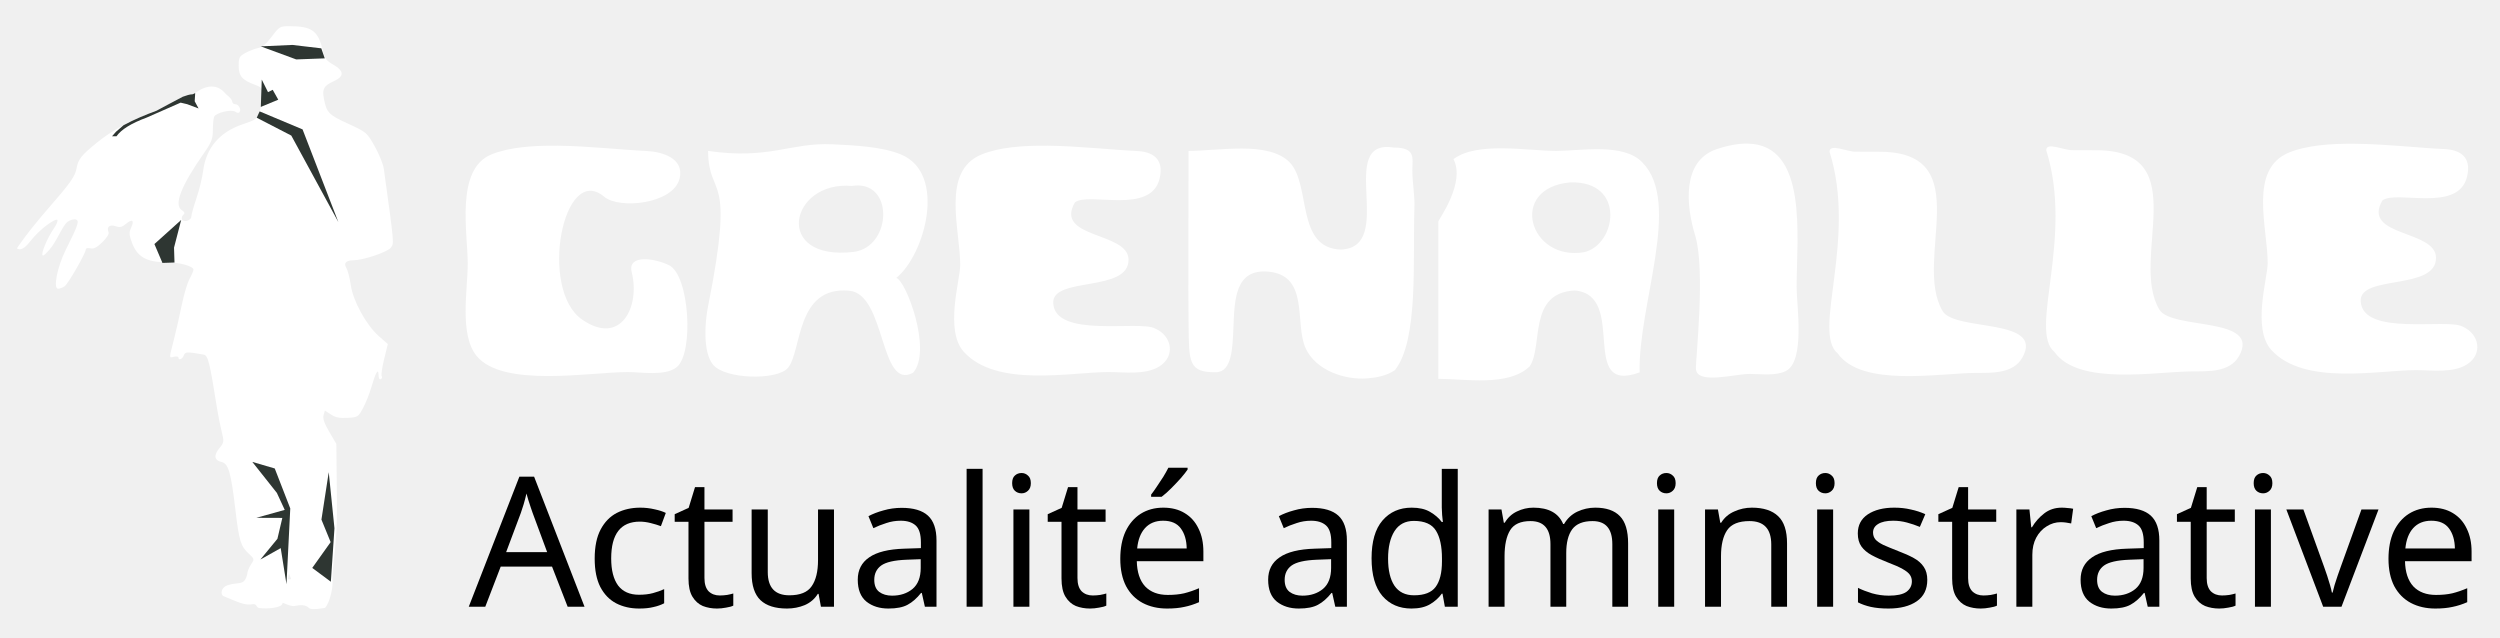
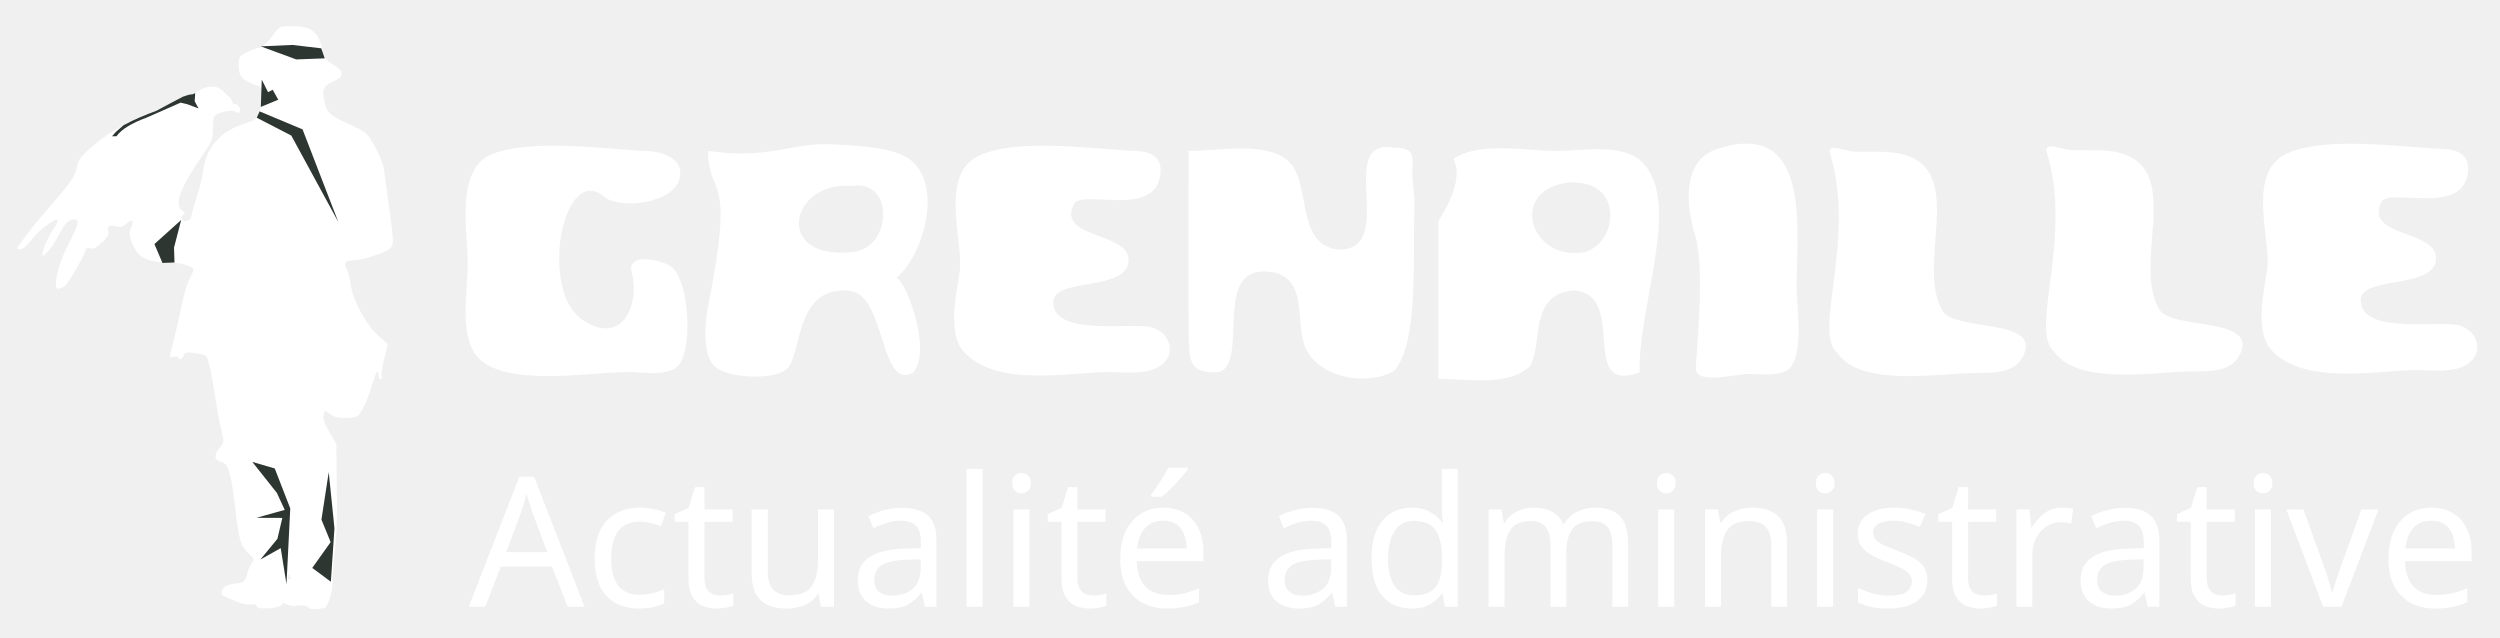
<svg xmlns="http://www.w3.org/2000/svg" viewBox="5 71 196 50" version="1.1" id="svg5" xml:space="preserve">
  <defs id="defs2">
    <rect x="179.801" y="400.041" width="599.942" height="100.052" id="rect640" />
  </defs>
  <g id="layer1">
    <path id="path302" style="fill:#ffffff;stroke:none;stroke-width:0.369" d="m 70.23,82.312 c -3.24,-0.15 -4.92,1.223 -9.717,0.519 0.05,3.927 2.187,1.258 0,12.174 -0.241,1.204 -0.434,3.547 0.379,4.573 0.923,1.165 5.045,1.263 5.885,0.262 1.098,-1.308 0.598,-6.436 4.804,-6.048 2.892,0.266 2.373,7.866 5.005,6.431 1.531,-1.734 -0.575,-7.268 -1.317,-7.432 2.247,-1.811 4,-8.2 0.353,-9.687 -1.479,-0.603 -3.577,-0.709 -5.392,-0.793 z m -21.542,0.111 c -1.938,-0.021 -3.795,0.127 -5.157,0.682 -2.852,1.162 -1.861,6.135 -1.861,8.58 0,2.022 -0.673,5.557 0.699,7.223 2.07,2.515 8.922,1.261 11.844,1.261 1.074,0 2.932,0.336 3.835,-0.379 1.363,-1.08 1.015,-7.216 -0.598,-7.999 -1.127,-0.548 -3.284,-0.879 -2.922,0.558 0.673,2.673 -0.842,5.81 -3.887,3.708 -3.418,-2.359 -1.493,-12.361 1.729,-9.632 1.181,1.001 5.427,0.57 5.912,-1.434 0.387,-1.599 -1.41,-2.102 -2.593,-2.153 -1.883,-0.082 -4.509,-0.389 -7.001,-0.416 z m 38.436,0 c -1.938,-0.021 -3.795,0.127 -5.157,0.682 -3.216,1.311 -1.686,5.865 -1.686,8.678 0,1.168 -1.241,5.121 0.284,6.801 2.566,2.828 8.379,1.585 11.346,1.585 1.23,-8e-5 2.875,0.247 3.972,-0.435 1.299,-0.807 1.001,-2.407 -0.324,-2.98 -1.221,-0.67 -7.876,0.81 -7.986,-2.008 -0.081,-2.086 5.973,-0.794 5.904,-3.416 -0.057,-2.177 -5.837,-1.614 -4.207,-4.46 1.078,-0.851 5.952,0.997 6.642,-1.867 0.385,-1.6 -0.606,-2.113 -1.789,-2.165 -1.883,-0.082 -4.509,-0.389 -7.001,-0.416 z m 35.714,0.206 c -1.501,-0.014 -2.959,0.146 -3.884,0.846 0.963,1.869 -1.191,4.767 -1.191,4.891 v 12.334 c 2.121,0 5.494,0.631 7.167,-0.979 1.07,-1.589 -0.171,-5.76 3.533,-5.947 4.187,0.367 0.227,8.205 5.085,6.421 -0.132,-5.311 3.334,-13.319 0.206,-16.465 -1.462,-1.547 -4.841,-0.898 -6.768,-0.898 -1.101,0 -2.647,-0.189 -4.148,-0.203 z m 19.173,-0.372 c -0.681,-0.012 -1.478,0.123 -2.411,0.433 -2.807,0.934 -2.383,4.544 -1.7,6.768 0.835,2.723 0.013,9.821 0.062,10.479 0.091,1.228 3.053,0.38 4.204,0.379 0.868,-4.1e-4 2.029,0.174 2.834,-0.222 1.545,-0.76 0.855,-5.154 0.855,-6.578 0,-3.951 0.923,-11.178 -3.844,-11.259 z m -39.669,0.389 c -1.509,0 -3.083,0.187 -4.159,0.187 0,4.548 -0.038,10.792 0.002,13.649 0.04,2.858 -0.036,3.742 2.163,3.699 1.253,-0.024 1.285,-1.958 1.352,-3.508 0.092,-2.145 0.104,-4.621 2.754,-4.374 3.221,0.3 2.029,4.066 2.9,5.988 0.809,1.784 3.133,2.52 4.848,2.378 0.757,-0.062 1.525,-0.213 2.164,-0.65 1.866,-2.369 1.384,-8.651 1.525,-12.755 0.033,-0.966 -0.16,-1.905 -0.162,-2.895 -0.002,-0.99 0.29,-1.79 -1.445,-1.797 -4.621,-0.741 0.254,7.8 -4.146,7.998 -3.57,-0.099 -2.329,-5.073 -4.027,-6.836 -0.816,-0.847 -2.259,-1.084 -3.767,-1.084 z m 26.851,8.127 c -4.316,0.727 -5.984,-5.041 -1.077,-5.475 4.386,-0.12 3.613,4.896 1.077,5.475 z M 71.786,85.578 c 3.321,-0.541 3.182,4.757 0.161,5.169 -6.379,0.757 -5.047,-5.596 -0.161,-5.169 z m 95.668,-2.804 c -0.676,0.002 -2.029,-0.67 -2.029,0.006 2.169,6.905 -1.404,14.139 0.643,15.813 1.897,2.667 7.936,1.54 10.793,1.525 1.255,-0.007 2.949,0.082 3.672,-1.19 1.791,-3.152 -5.28,-2.033 -6.244,-3.661 -2.362,-3.99 2.775,-12.381 -4.806,-12.487 -0.676,-0.009 -1.352,-0.009 -2.029,-0.007 z m -16.988,0.119 c -0.676,0.002 -2.029,-0.67 -2.029,0.006 2.169,6.905 -1.404,14.139 0.643,15.813 1.897,2.667 7.936,1.54 10.793,1.525 1.255,-0.007 2.949,0.082 3.672,-1.19 1.791,-3.152 -5.28,-2.033 -6.244,-3.661 -2.362,-3.99 2.775,-12.381 -4.806,-12.487 -0.676,-0.009 -1.352,-0.009 -2.029,-0.007 z m 39.163,-0.622 c -1.938,-0.021 -3.795,0.127 -5.157,0.682 -3.216,1.311 -1.686,5.865 -1.686,8.678 0,1.168 -1.241,5.121 0.284,6.802 2.566,2.828 8.379,1.585 11.346,1.585 1.23,-8e-5 2.875,0.247 3.972,-0.435 1.299,-0.807 1.001,-2.407 -0.324,-2.98 -1.221,-0.67 -7.876,0.81 -7.986,-2.008 -0.081,-2.086 5.973,-0.794 5.904,-3.416 -0.057,-2.177 -5.837,-1.614 -4.207,-4.46 1.078,-0.851 5.952,0.997 6.642,-1.867 0.385,-1.6 -0.606,-2.113 -1.789,-2.165 -1.883,-0.082 -4.509,-0.389 -7.001,-0.416 z" />
    <g id="g583" transform="matrix(0.3198202,0,0,0.2827323,-12.51675,53.91757)">
      <path fill="#a7c0a0" d="m 115.39,219.541 c 0,-0.573 0.405,-1.727 0.9,-2.564 0.879,-1.488 0.868,-1.556 -0.494,-2.984 -2.028,-2.125 -2.413,-3.541 -3.316,-12.188 -1.09,-10.437 -1.72,-12.886 -3.42,-13.285 -1.761,-0.413 -1.95,-1.886 -0.493,-3.856 1.122,-1.518 1.156,-1.795 0.549,-4.552 -0.355,-1.615 -0.862,-4.48 -1.127,-6.366 -1.852,-13.19 -2.209,-14.785 -3.358,-15.013 -4.091,-0.811 -4.483,-0.79 -4.815,0.256 -0.33,1.039 -1.313,1.457 -1.313,0.558 0,-0.263 -0.475,-0.354 -1.055,-0.202 -1.277,0.334 -1.272,0.671 -0.064,-4.687 0.545,-2.417 1.42,-6.77 1.944,-9.672 0.524,-2.902 1.384,-6.158 1.911,-7.235 0.527,-1.077 0.959,-2.217 0.959,-2.534 0,-1.027 -3.578,-2.105 -6.985,-2.105 -4.494,0 -6.807,-1.519 -8.06,-5.293 -0.739,-2.226 -0.78,-2.946 -0.239,-4.251 0.851,-2.055 0.289,-2.538 -1.261,-1.082 -1.012,0.951 -1.484,1.069 -2.592,0.648 -1.451,-0.552 -2.226,0.259 -1.659,1.736 0.154,0.4 -0.54,1.622 -1.542,2.715 -1.346,1.47 -2.111,1.912 -2.934,1.697 -0.612,-0.16 -1.113,-0.043 -1.113,0.26 0,1.042 -4.347,9.615 -5.207,10.27 -0.474,0.361 -1.189,0.663 -1.589,0.672 -1.269,0.029 -0.205,-6.082 1.881,-10.801 3.064,-6.931 3.391,-8.044 2.466,-8.399 -0.434,-0.167 -1.322,0.099 -1.973,0.59 -1.237,0.933 -2.695,5.506 -4.582,7.891 -0.448,0.566 -1.311,1.649 -1.572,1.488 -0.533,-0.33 1.137,-4.897 2.746,-7.507 0.582,-0.944 0.973,-1.969 0.87,-2.279 -0.257,-0.772 -4.28,2.334 -6.709,5.927 -2.088,3.088 -3.082,1.993 -3.217,1.868 0,0 2.28,-4.061 8.004,-11.482 5.061,-6.562 6.268,-8.51 6.607,-10.663 0.4,-2.537 1.136,-3.597 4.914,-7.073 3.659,-3.367 7.687,-5.883 13.128,-8.2 1.851,-0.788 3.751,-1.758 4.222,-2.155 1.359,-1.146 4.808,-3.014 5.564,-3.014 0.38,0 1.264,-0.452 1.966,-1.004 0.702,-0.552 1.862,-1.086 2.578,-1.187 1.461,-0.259 2.888,0.138 4.291,2.081 0.823,0.693 1.497,1.595 1.497,2.004 0,0.41 0.331,0.745 0.735,0.745 0.838,0 1.535,1.426 1.067,2.184 -0.193,0.313 -0.582,0.282 -1.017,-0.079 -0.937,-0.778 -4.779,0.234 -5.216,1.374 -0.175,0.456 -0.318,2.12 -0.318,3.698 0,2.445 -0.325,3.393 -2.197,6.421 -5.603,9.06 -7.413,14.323 -5.424,15.777 0.713,0.522 0.813,0.863 0.378,1.298 -0.325,0.325 -0.475,0.891 -0.333,1.259 0.367,0.955 2.299,0.311 2.299,-0.766 0,-0.495 0.564,-2.784 1.252,-5.085 0.689,-2.301 1.429,-5.727 1.646,-7.613 0.73,-6.362 4.009,-10.727 9.689,-12.898 3.434,-1.312 3.577,-1.44 4.191,-3.736 0.35,-1.308 0.636,-3.295 0.636,-4.417 0,-1.774 -0.208,-2.126 -1.605,-2.704 -3.324,-1.377 -4.2,-2.485 -4.2,-5.314 0,-2.37 0.155,-2.702 1.694,-3.638 0.932,-0.567 2.332,-1.17 3.111,-1.341 0.957,-0.21 2.037,-1.245 3.325,-3.184 1.825,-2.748 2.007,-2.872 4.211,-2.872 5.588,0 7.128,1.24 8.249,6.641 0.47,2.265 0.884,2.917 2.519,3.974 2.77,1.789 2.838,3.298 0.208,4.639 -2.419,1.234 -2.875,2.119 -2.444,4.738 0.655,3.973 1.153,4.564 5.942,7.049 4.546,2.358 4.597,2.408 6.529,6.266 1.071,2.139 2.078,4.959 2.237,6.267 2.595,21.304 2.539,20.576 1.693,21.867 -0.779,1.189 -6.728,3.454 -9.125,3.474 -1.836,0.015 -2.473,0.779 -1.761,2.111 0.353,0.659 0.841,2.787 1.085,4.73 0.558,4.446 3.772,11.081 6.866,14.175 l 2.219,2.219 -0.906,4.194 c -0.498,2.307 -0.765,4.422 -0.593,4.701 0.172,0.279 0.072,0.656 -0.223,0.838 -0.314,0.194 -0.543,-0.284 -0.552,-1.151 -0.022,-2.059 -0.71,-0.747 -1.744,3.326 -0.45,1.774 -1.369,4.386 -2.041,5.805 -1.195,2.522 -1.28,2.584 -3.814,2.745 -1.975,0.125 -2.944,-0.096 -4.073,-0.931 l -1.481,-1.095 -0.325,1.296 c -0.226,0.901 0.202,2.31 1.405,4.624 l 1.73,3.329 0.152,16.887 c 0.104,11.547 -1.24,16.774 -1.084,20.929 0.115,3.058 -0.981,5.984 -0.981,5.984 0,0 -0.601,1.627 -0.965,1.69 -1.105,0.192 -2.5,0.482 -3.498,0.22 -0.519,-0.049 -0.681,-1.534 -3.802,-0.779 -1.322,0.32 -3.864,-1.599 -5.239,-1.852 -0.993,-0.183 0.649,-4.979 0.649,-4.979 2.886,-1.146 4.088,0.096 3.489,-1.161 -0.301,-1.359 -0.406,-1.132 -0.742,1.604 l -0.391,3.187 -0.82,2.62 c -0.338,1.079 -3.564,1.482 -5.651,1.16 -0.855,-0.132 -0.481,-1.121 -1.532,-1.086 -2.062,0.498 -3.714,-0.606 -7.359,-2.263 -0.55,-0.439 -0.646,-2.267 1.112,-2.963 2.667,-1.056 4.155,0.358 4.829,-3.165 z" id="path553" style="fill:#ffffff" />
      <path fill="#2e3632" d="m 118.938,82.49 1.532,3.478 1.152,-0.647 1.36,2.74 -4.275,2.006 z" id="path555" />
      <path fill="#2e3632" d="m 118.418,91.307 10.522,4.992 8.773,25.698 -11.535,-23.982 -8.47,-4.953 z" id="path557" />
      <path fill="#2e3632" d="m 118.685,73.275 8.699,3.621 6.997,-0.293 -0.852,-2.782 -7.097,-0.943 z" id="path559" />
      <path fill="#2e3632" d="m 102.619,86.225 -0.12,2.274 0.947,1.998 -2.796,-1.189 -1.602,-0.427 -8.308,4.135 c -3.823,1.594 -6.249,3.328 -7.416,5.188 h -1.089 l 0.963,-1.238 1.855,-1.821 c 2.691,-1.664 5.443,-2.908 8.118,-4.042 l 3.116,-1.893 3.281,-1.962 c 0.819,-0.317 1.639,-0.681 2.455,-0.697 z" id="path561" />
      <path fill="#2e3632" d="m 99.187,121.406 -6.566,6.685 1.97,5.234 2.954,-0.109 -0.112,-4.134 z" id="path563" />
      <path fill="#2e3632" d="m 116.617,188.499 5.506,1.825 3.803,11.079 -0.927,21.009 -1.416,-10.005 -4.982,3.167 4.175,-5.75 1.202,-5.792 -6.378,-0.027 6.97,-2.2 -1.933,-4.714 z" id="path565" />
      <path fill="#2e3632" d="m 135.355,191.354 -1.789,13.147 2.257,6.241 -4.508,7.157 4.562,3.836 0.882,-14.821 z" id="path567" />
    </g>
-     <g aria-label="Actualité administrative" transform="matrix(0.2963364,0,0,0.2963364,-11.53007,-12.92184)" id="text638" style="font-size:48px;font-family:'Droid Sans Fallback';-inkscape-font-specification:'Droid Sans Fallback';white-space:pre;shape-inside:url(#rect640);display:inline">
+     <g aria-label="Actualité administrative" transform="matrix(0.2963364,0,0,0.2963364,-11.53007,-12.92184)" id="text638" fill="#ffffff" style="font-size:48px;font-family:'Droid Sans Fallback';-inkscape-font-specification:'Droid Sans Fallback';white-space:pre;shape-inside:url(#rect640);display:inline">
      <path d="m 205.961,443.715 -4.128,-10.608 h -13.584 l -4.08,10.608 h -4.368 l 13.392,-34.416 h 3.888 l 13.344,34.416 z m -9.264,-24.816 q -0.144,-0.384 -0.48,-1.392 -0.336,-1.008 -0.672,-2.064 -0.288,-1.104 -0.48,-1.68 -0.336,1.488 -0.768,2.928 -0.432,1.392 -0.72,2.208 l -3.888,10.368 h 10.848 z" id="path20" />
      <path d="m 224.873,444.195 q -3.408,0 -6.096,-1.392 -2.64,-1.392 -4.176,-4.32 -1.488,-2.928 -1.488,-7.488 0,-4.752 1.584,-7.728 1.584,-2.976 4.272,-4.368 2.736,-1.392 6.192,-1.392 1.968,0 3.792,0.432 1.824,0.384 2.976,0.96 l -1.296,3.504 q -1.152,-0.432 -2.688,-0.816 -1.536,-0.384 -2.88,-0.384 -7.584,0 -7.584,9.744 0,4.656 1.824,7.152 1.872,2.448 5.52,2.448 2.112,0 3.696,-0.432 1.632,-0.432 2.976,-1.056 v 3.744 q -1.296,0.672 -2.88,1.008 -1.536,0.384 -3.744,0.384 z" id="path22" />
      <path d="m 246.185,440.739 q 0.96,0 1.968,-0.144 1.008,-0.192 1.632,-0.384 v 3.216 q -0.672,0.336 -1.92,0.528 -1.248,0.24 -2.4,0.24 -2.016,0 -3.744,-0.672 -1.68,-0.72 -2.736,-2.448 -1.056,-1.728 -1.056,-4.848 v -14.976 h -3.648 v -2.016 l 3.696,-1.68 1.68,-5.472 h 2.496 v 5.904 h 7.44 v 3.264 h -7.44 v 14.88 q 0,2.352 1.104,3.504 1.152,1.104 2.928,1.104 z" id="path24" />
      <path d="m 276.425,417.987 v 25.728 h -3.456 l -0.624,-3.408 h -0.192 q -1.248,2.016 -3.456,2.976 -2.208,0.912 -4.704,0.912 -4.656,0 -7.008,-2.208 -2.352,-2.256 -2.352,-7.152 v -16.848 h 4.272 v 16.56 q 0,6.144 5.712,6.144 4.272,0 5.904,-2.4 1.68,-2.4 1.68,-6.912 v -13.392 z" id="path26" />
      <path d="m 294.329,417.555 q 4.704,0 6.96,2.064 2.256,2.064 2.256,6.576 v 17.52 h -3.072 l -0.816,-3.648 h -0.192 q -1.68,2.112 -3.552,3.12 -1.824,1.008 -5.088,1.008 -3.504,0 -5.808,-1.824 -2.304,-1.872 -2.304,-5.808 0,-3.84 3.024,-5.904 3.024,-2.112 9.312,-2.304 l 4.368,-0.144 v -1.536 q 0,-3.216 -1.392,-4.464 -1.392,-1.248 -3.936,-1.248 -2.016,0 -3.84,0.624 -1.824,0.576 -3.408,1.344 l -1.296,-3.168 q 1.68,-0.912 3.984,-1.536 2.304,-0.672 4.8,-0.672 z m 1.248,13.728 q -4.8,0.192 -6.672,1.536 -1.824,1.344 -1.824,3.792 0,2.16 1.296,3.168 1.344,1.008 3.408,1.008 3.264,0 5.424,-1.776 2.16,-1.824 2.16,-5.568 v -2.304 z" id="path28" />
      <path d="m 315.737,443.715 h -4.224 v -36.48 h 4.224 z" id="path30" />
      <path d="m 326.057,408.339 q 0.96,0 1.68,0.672 0.768,0.624 0.768,2.016 0,1.344 -0.768,2.016 -0.72,0.672 -1.68,0.672 -1.056,0 -1.776,-0.672 -0.72,-0.672 -0.72,-2.016 0,-1.392 0.72,-2.016 0.72,-0.672 1.776,-0.672 z m 2.064,9.648 v 25.728 h -4.224 v -25.728 z" id="path32" />
      <path d="m 344.873,440.739 q 0.96,0 1.968,-0.144 1.008,-0.192 1.632,-0.384 v 3.216 q -0.672,0.336 -1.92,0.528 -1.248,0.24 -2.4,0.24 -2.016,0 -3.744,-0.672 -1.68,-0.72 -2.736,-2.448 -1.056,-1.728 -1.056,-4.848 v -14.976 h -3.648 v -2.016 l 3.696,-1.68 1.68,-5.472 h 2.496 v 5.904 h 7.44 v 3.264 h -7.44 v 14.88 q 0,2.352 1.104,3.504 1.152,1.104 2.928,1.104 z" id="path34" />
      <path d="m 363.545,417.507 q 3.312,0 5.664,1.44 2.4,1.44 3.648,4.08 1.296,2.592 1.296,6.096 v 2.544 h -17.616 q 0.096,4.368 2.208,6.672 2.16,2.256 6,2.256 2.448,0 4.32,-0.432 1.92,-0.48 3.936,-1.344 v 3.696 q -1.968,0.864 -3.888,1.248 -1.92,0.432 -4.56,0.432 -3.648,0 -6.48,-1.488 -2.784,-1.488 -4.368,-4.416 -1.536,-2.976 -1.536,-7.248 0,-4.224 1.392,-7.248 1.44,-3.024 3.984,-4.656 2.592,-1.632 6,-1.632 z m -0.048,3.456 q -3.024,0 -4.8,1.968 -1.728,1.92 -2.064,5.376 h 13.104 q -0.048,-3.264 -1.536,-5.28 -1.488,-2.064 -4.704,-2.064 z m 6.48,-13.536 q -0.576,0.864 -1.776,2.256 -1.2,1.344 -2.592,2.736 -1.344,1.344 -2.496,2.208 h -2.784 v -0.576 q 0.72,-0.912 1.536,-2.16 0.864,-1.248 1.68,-2.544 0.816,-1.344 1.344,-2.4 h 5.088 z" id="path36" />
      <path d="m 402.905,417.555 q 4.704,0 6.96,2.064 2.256,2.064 2.256,6.576 v 17.52 h -3.072 l -0.816,-3.648 h -0.192 q -1.68,2.112 -3.552,3.12 -1.824,1.008 -5.088,1.008 -3.504,0 -5.808,-1.824 -2.304,-1.872 -2.304,-5.808 0,-3.84 3.024,-5.904 3.024,-2.112 9.312,-2.304 l 4.368,-0.144 v -1.536 q 0,-3.216 -1.392,-4.464 -1.392,-1.248 -3.936,-1.248 -2.016,0 -3.84,0.624 -1.824,0.576 -3.408,1.344 l -1.296,-3.168 q 1.68,-0.912 3.984,-1.536 2.304,-0.672 4.8,-0.672 z m 1.248,13.728 q -4.8,0.192 -6.672,1.536 -1.824,1.344 -1.824,3.792 0,2.16 1.296,3.168 1.344,1.008 3.408,1.008 3.264,0 5.424,-1.776 2.16,-1.824 2.16,-5.568 v -2.304 z" id="path38" />
      <path d="m 429.209,444.195 q -4.8,0 -7.68,-3.312 -2.88,-3.36 -2.88,-9.984 0,-6.624 2.88,-9.984 2.928,-3.408 7.728,-3.408 2.976,0 4.848,1.104 1.92,1.104 3.12,2.688 h 0.288 q -0.048,-0.624 -0.192,-1.824 -0.096,-1.248 -0.096,-1.968 v -10.272 h 4.224 v 36.48 h -3.408 l -0.624,-3.456 h -0.192 q -1.152,1.632 -3.072,2.784 -1.92,1.152 -4.944,1.152 z m 0.672,-3.504 q 4.08,0 5.712,-2.208 1.68,-2.256 1.68,-6.768 v -0.768 q 0,-4.8 -1.584,-7.344 -1.584,-2.592 -5.856,-2.592 -3.408,0 -5.136,2.736 -1.68,2.688 -1.68,7.248 0,4.608 1.68,7.152 1.728,2.544 5.184,2.544 z" id="path40" />
      <path d="m 477.833,417.507 q 4.368,0 6.528,2.256 2.16,2.208 2.16,7.2 v 16.752 h -4.176 v -16.56 q 0,-6.096 -5.232,-6.096 -3.744,0 -5.376,2.16 -1.584,2.16 -1.584,6.288 v 14.208 h -4.176 v -16.56 q 0,-6.096 -5.28,-6.096 -3.888,0 -5.376,2.4 -1.488,2.4 -1.488,6.912 v 13.344 h -4.224 v -25.728 h 3.408 l 0.624,3.504 h 0.24 q 1.2,-2.016 3.216,-2.976 2.064,-1.008 4.368,-1.008 6.048,0 7.872,4.32 h 0.24 q 1.296,-2.208 3.504,-3.264 2.256,-1.056 4.752,-1.056 z" id="path42" />
      <path d="m 496.649,408.339 q 0.96,0 1.68,0.672 0.768,0.624 0.768,2.016 0,1.344 -0.768,2.016 -0.72,0.672 -1.68,0.672 -1.056,0 -1.776,-0.672 -0.72,-0.672 -0.72,-2.016 0,-1.392 0.72,-2.016 0.72,-0.672 1.776,-0.672 z m 2.064,9.648 v 25.728 h -4.224 v -25.728 z" id="path44" />
      <path d="m 519.257,417.507 q 4.608,0 6.96,2.256 2.352,2.208 2.352,7.2 v 16.752 h -4.176 v -16.464 q 0,-6.192 -5.76,-6.192 -4.272,0 -5.904,2.4 -1.632,2.4 -1.632,6.912 v 13.344 h -4.224 v -25.728 h 3.408 l 0.624,3.504 h 0.24 q 1.248,-2.016 3.456,-2.976 2.208,-1.008 4.656,-1.008 z" id="path46" />
      <path d="m 538.697,408.339 q 0.96,0 1.68,0.672 0.768,0.624 0.768,2.016 0,1.344 -0.768,2.016 -0.72,0.672 -1.68,0.672 -1.056,0 -1.776,-0.672 -0.72,-0.672 -0.72,-2.016 0,-1.392 0.72,-2.016 0.72,-0.672 1.776,-0.672 z m 2.064,9.648 v 25.728 h -4.224 v -25.728 z" id="path48" />
      <path d="m 565.673,436.611 q 0,3.744 -2.784,5.664 -2.784,1.92 -7.488,1.92 -2.688,0 -4.656,-0.432 -1.92,-0.432 -3.408,-1.2 v -3.84 q 1.536,0.768 3.696,1.44 2.208,0.624 4.464,0.624 3.216,0 4.656,-1.008 1.44,-1.056 1.44,-2.784 0,-0.96 -0.528,-1.728 -0.528,-0.768 -1.92,-1.536 -1.344,-0.768 -3.888,-1.728 -2.496,-0.96 -4.272,-1.92 -1.776,-0.96 -2.736,-2.304 -0.96,-1.344 -0.96,-3.456 0,-3.264 2.64,-5.04 2.688,-1.776 7.008,-1.776 2.352,0 4.368,0.48 2.064,0.432 3.84,1.248 l -1.44,3.36 q -1.632,-0.672 -3.408,-1.152 -1.776,-0.48 -3.648,-0.48 -2.592,0 -3.984,0.864 -1.344,0.816 -1.344,2.256 0,1.056 0.624,1.824 0.624,0.72 2.064,1.44 1.488,0.672 3.936,1.632 2.448,0.912 4.176,1.872 1.728,0.96 2.64,2.352 0.912,1.344 0.912,3.408 z" id="path50" />
      <path d="m 580.505,440.739 q 0.96,0 1.968,-0.144 1.008,-0.192 1.632,-0.384 v 3.216 q -0.672,0.336 -1.92,0.528 -1.248,0.24 -2.4,0.24 -2.016,0 -3.744,-0.672 -1.68,-0.72 -2.736,-2.448 -1.056,-1.728 -1.056,-4.848 v -14.976 h -3.648 v -2.016 l 3.696,-1.68 1.68,-5.472 h 2.496 v 5.904 h 7.44 v 3.264 h -7.44 v 14.88 q 0,2.352 1.104,3.504 1.152,1.104 2.928,1.104 z" id="path52" />
      <path d="m 601.241,417.507 q 0.72,0 1.536,0.096 0.864,0.048 1.488,0.192 l -0.528,3.888 q -0.624,-0.144 -1.392,-0.24 -0.72,-0.096 -1.392,-0.096 -1.968,0 -3.696,1.104 -1.728,1.056 -2.784,3.024 -1.008,1.92 -1.008,4.512 v 13.728 h -4.224 v -25.728 h 3.456 l 0.48,4.704 h 0.192 q 1.248,-2.112 3.216,-3.648 1.968,-1.536 4.656,-1.536 z" id="path54" />
      <path d="m 617.849,417.555 q 4.704,0 6.96,2.064 2.256,2.064 2.256,6.576 v 17.52 h -3.072 l -0.816,-3.648 h -0.192 q -1.68,2.112 -3.552,3.12 -1.824,1.008 -5.088,1.008 -3.504,0 -5.808,-1.824 -2.304,-1.872 -2.304,-5.808 0,-3.84 3.024,-5.904 3.024,-2.112 9.312,-2.304 l 4.368,-0.144 v -1.536 q 0,-3.216 -1.392,-4.464 -1.392,-1.248 -3.936,-1.248 -2.016,0 -3.84,0.624 -1.824,0.576 -3.408,1.344 l -1.296,-3.168 q 1.68,-0.912 3.984,-1.536 2.304,-0.672 4.8,-0.672 z m 1.248,13.728 q -4.8,0.192 -6.672,1.536 -1.824,1.344 -1.824,3.792 0,2.16 1.296,3.168 1.344,1.008 3.408,1.008 3.264,0 5.424,-1.776 2.16,-1.824 2.16,-5.568 v -2.304 z" id="path56" />
      <path d="m 643.625,440.739 q 0.96,0 1.968,-0.144 1.008,-0.192 1.632,-0.384 v 3.216 q -0.672,0.336 -1.92,0.528 -1.248,0.24 -2.4,0.24 -2.016,0 -3.744,-0.672 -1.68,-0.72 -2.736,-2.448 -1.056,-1.728 -1.056,-4.848 v -14.976 h -3.648 v -2.016 l 3.696,-1.68 1.68,-5.472 h 2.496 v 5.904 h 7.44 v 3.264 h -7.44 v 14.88 q 0,2.352 1.104,3.504 1.152,1.104 2.928,1.104 z" id="path58" />
      <path d="m 654.521,408.339 q 0.96,0 1.68,0.672 0.768,0.624 0.768,2.016 0,1.344 -0.768,2.016 -0.72,0.672 -1.68,0.672 -1.056,0 -1.776,-0.672 -0.72,-0.672 -0.72,-2.016 0,-1.392 0.72,-2.016 0.72,-0.672 1.776,-0.672 z m 2.064,9.648 v 25.728 h -4.224 v -25.728 z" id="path60" />
      <path d="m 670.409,443.715 -9.744,-25.728 h 4.512 l 5.472,15.168 q 0.384,1.056 0.816,2.352 0.432,1.296 0.768,2.496 0.336,1.152 0.48,1.968 h 0.192 q 0.192,-0.816 0.528,-2.016 0.384,-1.2 0.816,-2.496 0.48,-1.296 0.816,-2.304 l 5.472,-15.168 h 4.512 l -9.792,25.728 z" id="path62" />
      <path d="m 699.065,417.507 q 3.312,0 5.664,1.44 2.4,1.44 3.648,4.08 1.296,2.592 1.296,6.096 v 2.544 h -17.616 q 0.096,4.368 2.208,6.672 2.16,2.256 6,2.256 2.448,0 4.32,-0.432 1.92,-0.48 3.936,-1.344 v 3.696 q -1.968,0.864 -3.888,1.248 -1.92,0.432 -4.56,0.432 -3.648,0 -6.48,-1.488 -2.784,-1.488 -4.368,-4.416 -1.536,-2.976 -1.536,-7.248 0,-4.224 1.392,-7.248 1.44,-3.024 3.984,-4.656 2.592,-1.632 6,-1.632 z m -0.048,3.456 q -3.024,0 -4.8,1.968 -1.728,1.92 -2.064,5.376 h 13.104 q -0.048,-3.264 -1.536,-5.28 -1.488,-2.064 -4.704,-2.064 z" id="path64" />
    </g>
  </g>
</svg>
